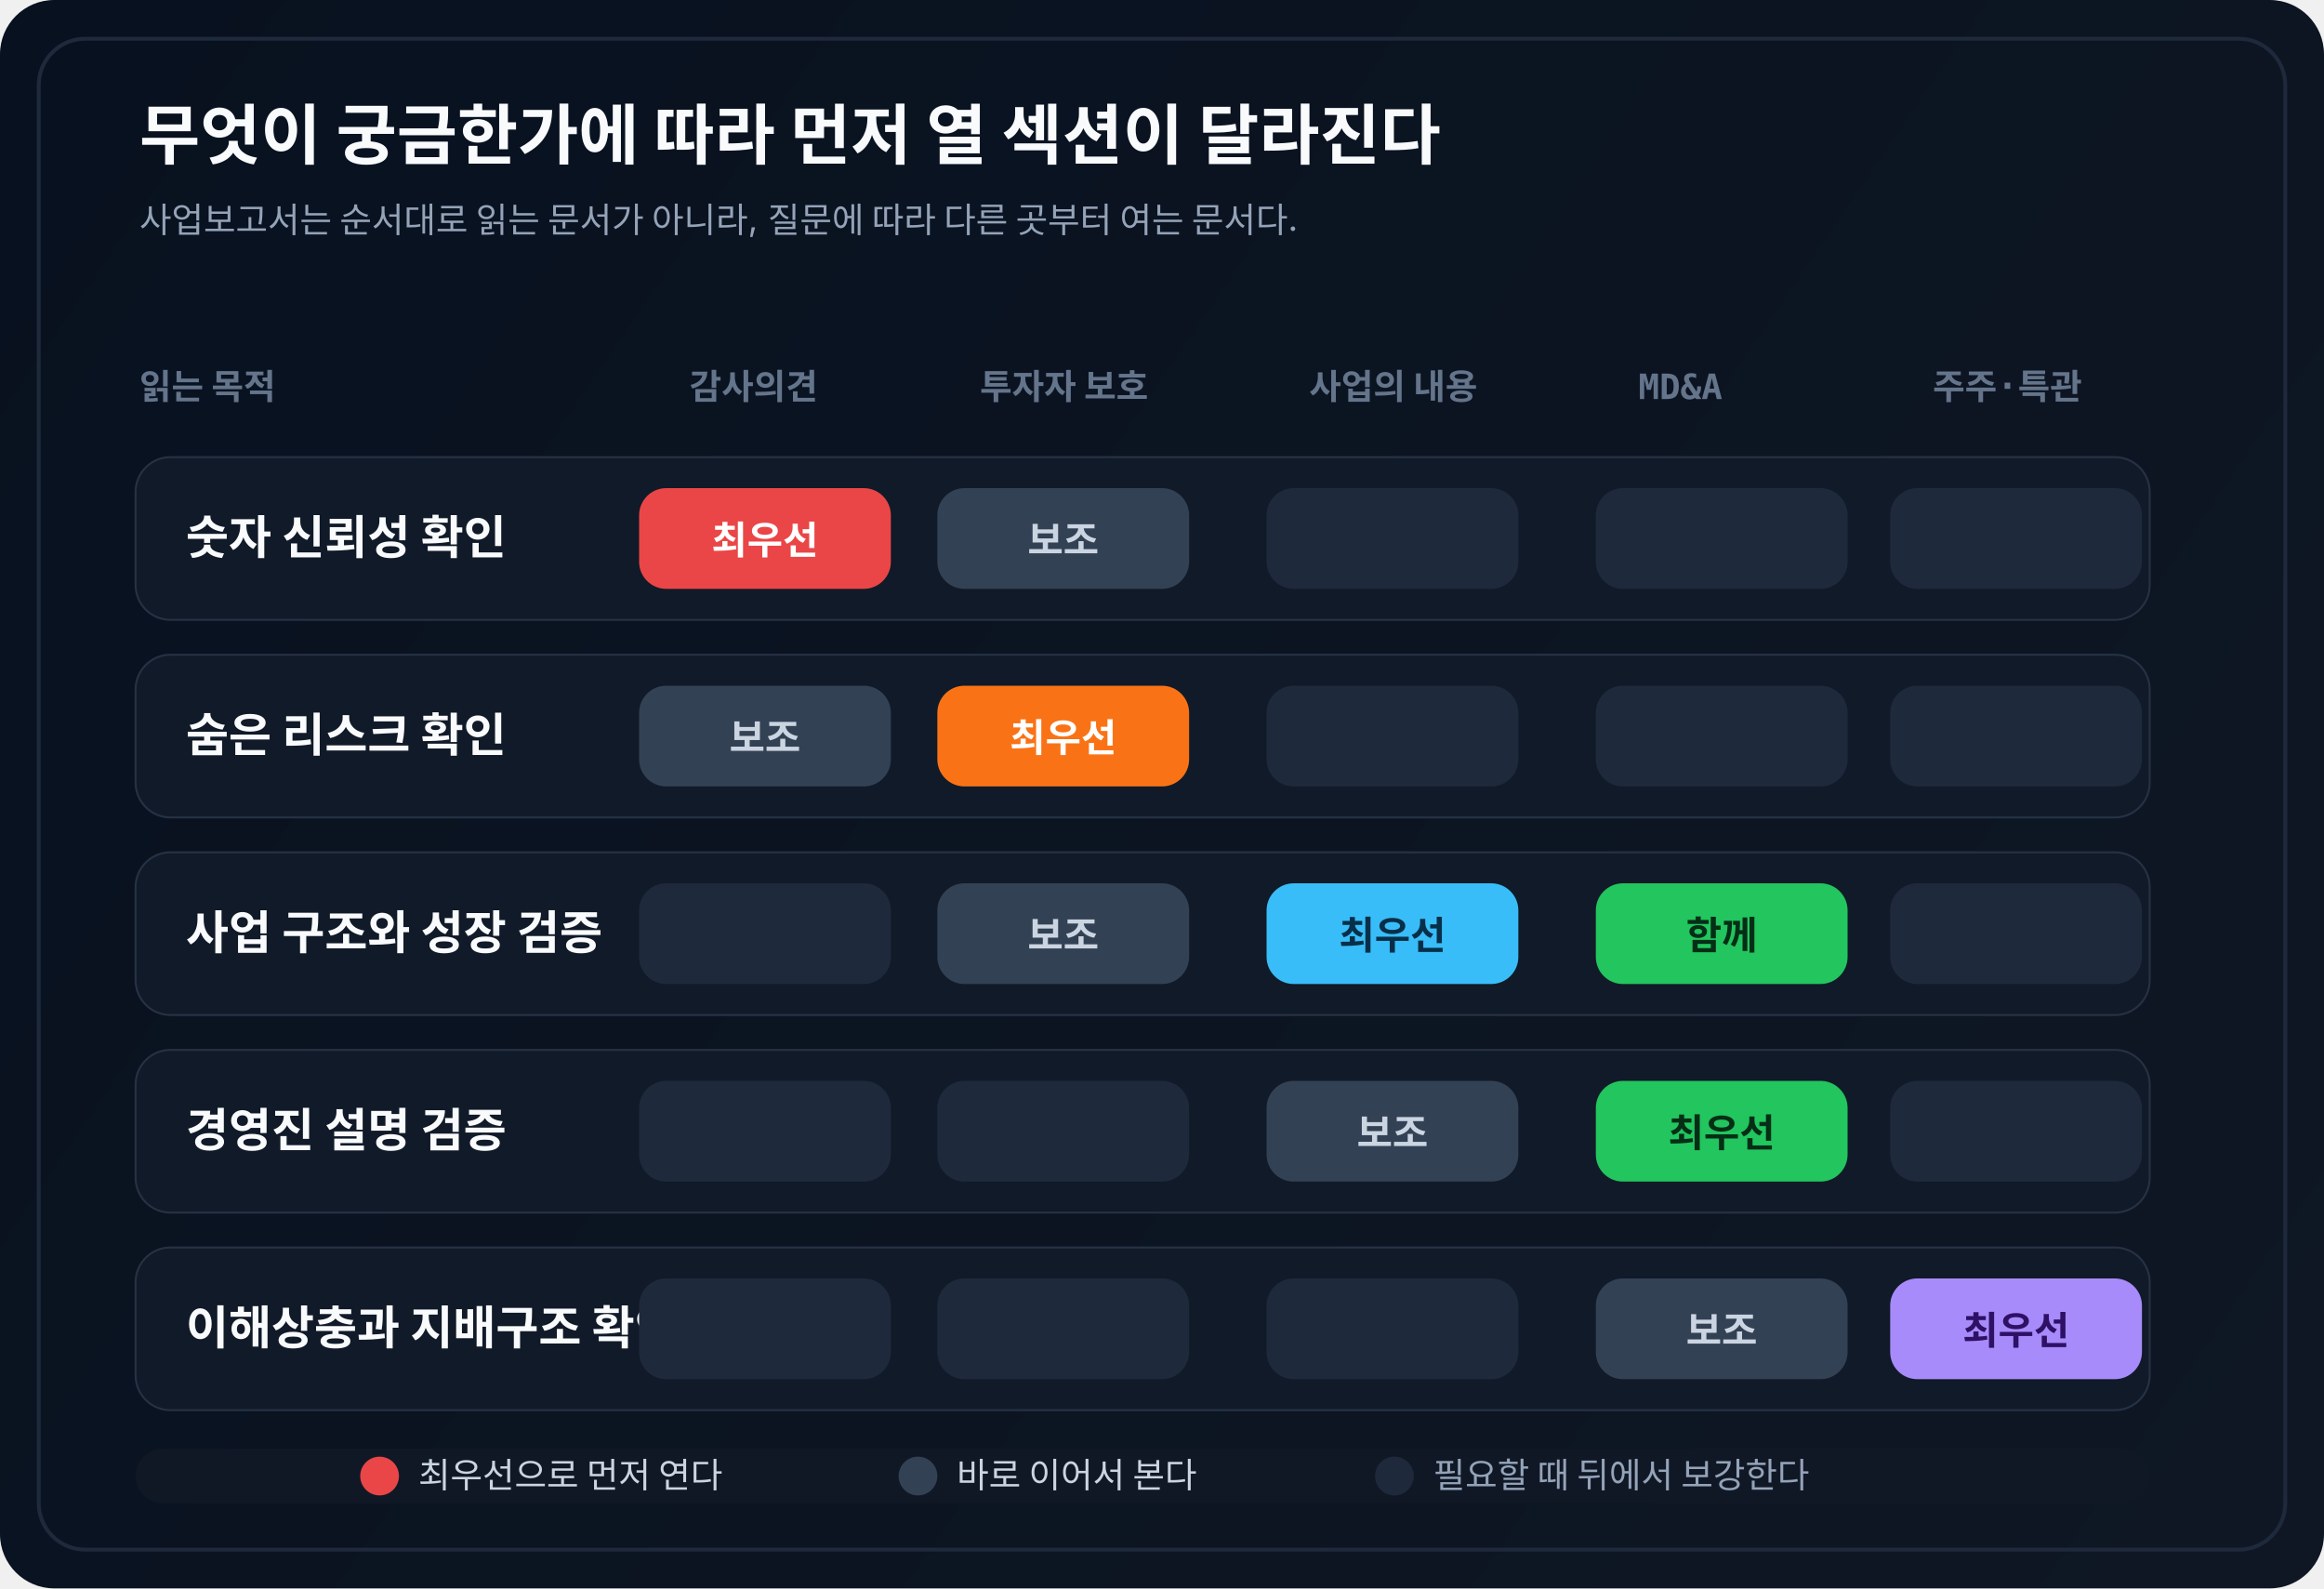
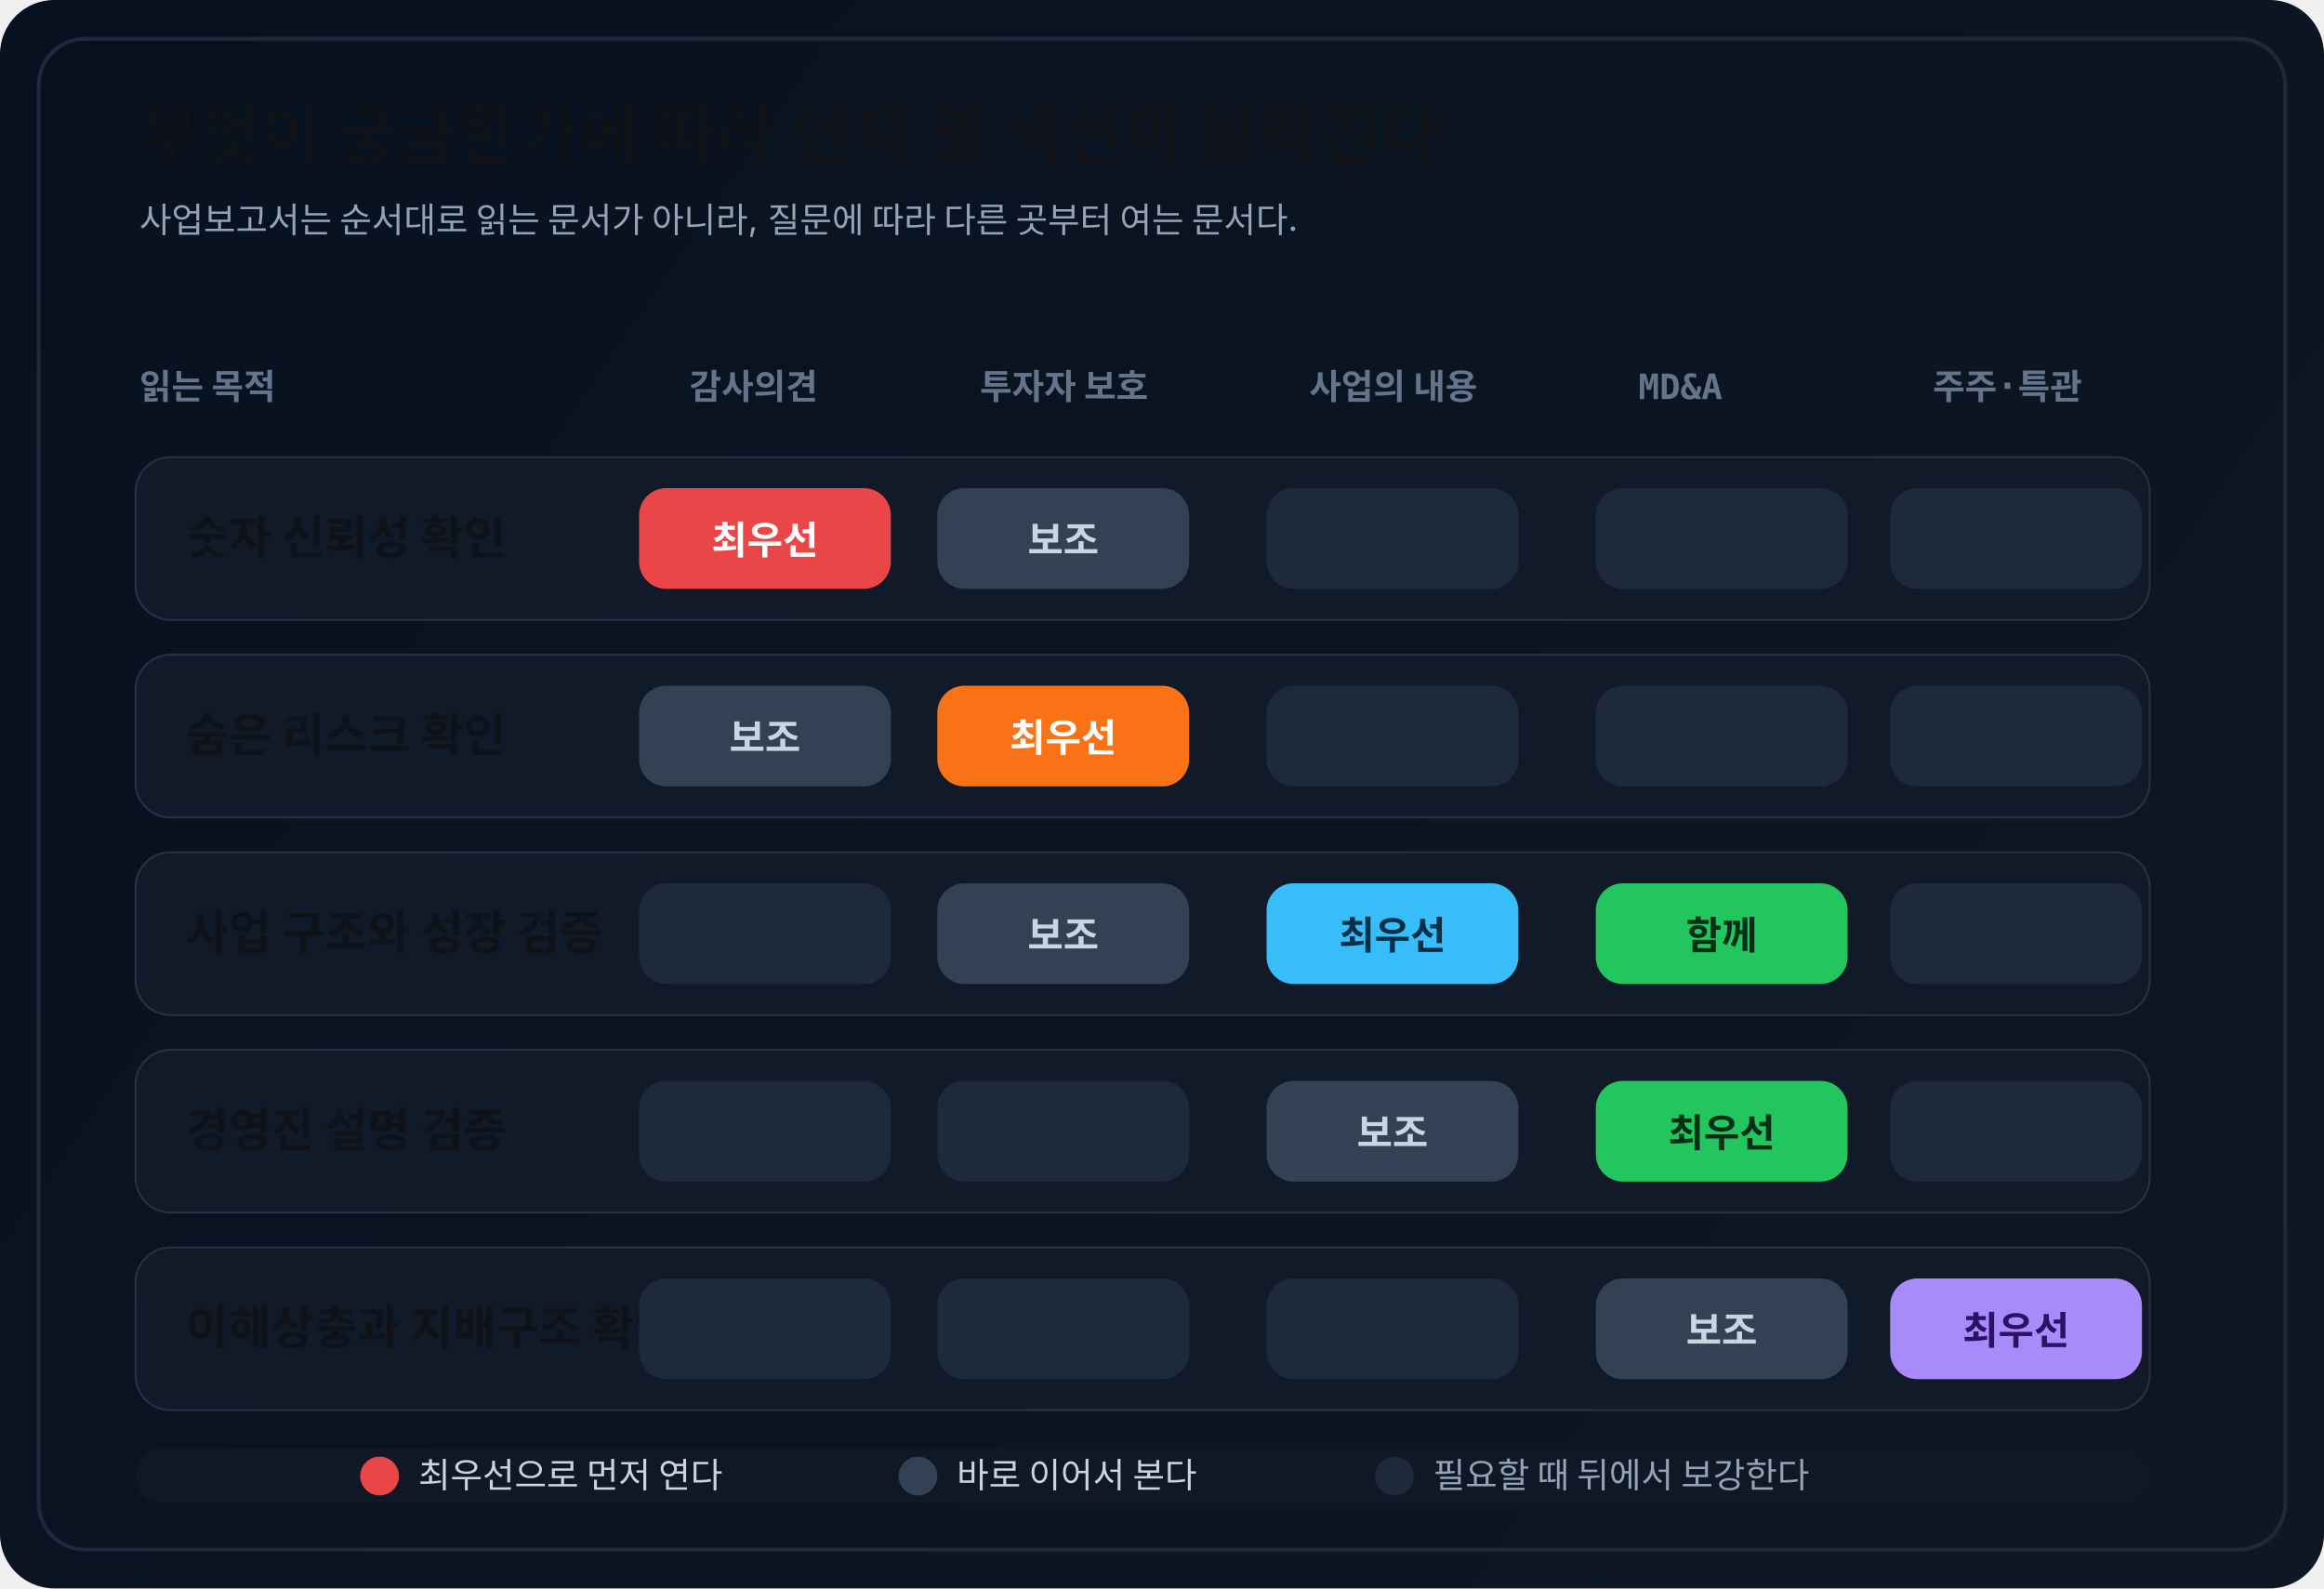
<svg xmlns="http://www.w3.org/2000/svg" viewBox="0 0 1200 820" fill="none" role="img" aria-labelledby="title desc">
  <defs>
    <linearGradient id="bg004b" x1="0" y1="0" x2="1200" y2="820" gradientUnits="userSpaceOnUse">
      <stop offset="0%" stop-color="#08111f" />
      <stop offset="100%" stop-color="#0f1724" />
    </linearGradient>
  </defs>
  <rect width="1200" height="820" rx="28" fill="url(#bg004b)" />
  <rect x="20" y="20" width="1160" height="780" rx="24" stroke="#1e293b" stroke-width="2" />
-   <text x="72" y="82" fill="#f8fafc" font-family="Pretendard, Inter, sans-serif" font-size="34" font-weight="700">무엇이 궁금한가에 따라 먼저 열 섹션이 달라진다</text>
+   <text x="72" y="82" fill="#0f1219" font-family="Pretendard, Inter, sans-serif" font-size="34" font-weight="700">무엇이 궁금한가에 따라 먼저 열 섹션이 달라진다</text>
  <text x="72" y="120" fill="#94a3b8" font-family="Pretendard, Inter, sans-serif" font-size="18">사업보고서는 순서대로 읽는 문서가 아니라, 질문에 따라 다른 곳부터 여는 문서다.</text>
  <text x="72" y="206" fill="#64748b" font-family="JetBrains Mono, monospace" font-size="18" font-weight="700">읽는 목적</text>
  <text x="356" y="206" fill="#64748b" font-family="JetBrains Mono, monospace" font-size="18" font-weight="700">감사의견</text>
  <text x="506" y="206" fill="#64748b" font-family="JetBrains Mono, monospace" font-size="18" font-weight="700">투자자 보호</text>
  <text x="676" y="206" fill="#64748b" font-family="JetBrains Mono, monospace" font-size="18" font-weight="700">사업의 내용</text>
  <text x="846" y="206" fill="#64748b" font-family="JetBrains Mono, monospace" font-size="18" font-weight="700">MD&amp;A</text>
  <text x="998" y="206" fill="#64748b" font-family="JetBrains Mono, monospace" font-size="18" font-weight="700">주주·특관</text>
  <rect x="70" y="236" width="1040" height="84" rx="18" fill="#111a28" stroke="#263244" />
-   <text x="96" y="286" fill="#f8fafc" font-family="Pretendard, Inter, sans-serif" font-size="24" font-weight="700">숫자 신뢰성 확인</text>
+   <text x="96" y="286" fill="#0f1219" font-family="Pretendard, Inter, sans-serif" font-size="24" font-weight="700">숫자 신뢰성 확인</text>
  <rect x="330" y="252" width="130" height="52" rx="14" fill="#ea4647" />
  <text x="395" y="286" text-anchor="middle" fill="#fff" font-family="Pretendard, Inter, sans-serif" font-size="20" font-weight="700">최우선</text>
  <rect x="484" y="252" width="130" height="52" rx="14" fill="#334155" />
  <text x="549" y="286" text-anchor="middle" fill="#cbd5e1" font-family="Pretendard, Inter, sans-serif" font-size="20" font-weight="700">보조</text>
  <rect x="654" y="252" width="130" height="52" rx="14" fill="#1e293b" />
  <rect x="824" y="252" width="130" height="52" rx="14" fill="#1e293b" />
  <rect x="976" y="252" width="130" height="52" rx="14" fill="#1e293b" />
  <rect x="70" y="338" width="1040" height="84" rx="18" fill="#111a28" stroke="#263244" />
-   <text x="96" y="388" fill="#f8fafc" font-family="Pretendard, Inter, sans-serif" font-size="24" font-weight="700">숨은 리스크 확인</text>
+   <text x="96" y="388" fill="#0f1219" font-family="Pretendard, Inter, sans-serif" font-size="24" font-weight="700">숨은 리스크 확인</text>
  <rect x="330" y="354" width="130" height="52" rx="14" fill="#334155" />
  <text x="395" y="388" text-anchor="middle" fill="#cbd5e1" font-family="Pretendard, Inter, sans-serif" font-size="20" font-weight="700">보조</text>
  <rect x="484" y="354" width="130" height="52" rx="14" fill="#f97316" />
  <text x="549" y="388" text-anchor="middle" fill="#fff" font-family="Pretendard, Inter, sans-serif" font-size="20" font-weight="700">최우선</text>
  <rect x="654" y="354" width="130" height="52" rx="14" fill="#1e293b" />
  <rect x="824" y="354" width="130" height="52" rx="14" fill="#1e293b" />
  <rect x="976" y="354" width="130" height="52" rx="14" fill="#1e293b" />
  <rect x="70" y="440" width="1040" height="84" rx="18" fill="#111a28" stroke="#263244" />
-   <text x="96" y="490" fill="#f8fafc" font-family="Pretendard, Inter, sans-serif" font-size="24" font-weight="700">사업 구조와 성장 검증</text>
+   <text x="96" y="490" fill="#0f1219" font-family="Pretendard, Inter, sans-serif" font-size="24" font-weight="700">사업 구조와 성장 검증</text>
  <rect x="330" y="456" width="130" height="52" rx="14" fill="#1e293b" />
  <rect x="484" y="456" width="130" height="52" rx="14" fill="#334155" />
  <text x="549" y="490" text-anchor="middle" fill="#cbd5e1" font-family="Pretendard, Inter, sans-serif" font-size="20" font-weight="700">보조</text>
  <rect x="654" y="456" width="130" height="52" rx="14" fill="#38bdf8" />
  <text x="719" y="490" text-anchor="middle" fill="#082f49" font-family="Pretendard, Inter, sans-serif" font-size="20" font-weight="700">최우선</text>
  <rect x="824" y="456" width="130" height="52" rx="14" fill="#22c55e" />
  <text x="889" y="490" text-anchor="middle" fill="#052e16" font-family="Pretendard, Inter, sans-serif" font-size="20" font-weight="700">함께</text>
  <rect x="976" y="456" width="130" height="52" rx="14" fill="#1e293b" />
  <rect x="70" y="542" width="1040" height="84" rx="18" fill="#111a28" stroke="#263244" />
-   <text x="96" y="592" fill="#f8fafc" font-family="Pretendard, Inter, sans-serif" font-size="24" font-weight="700">경영진 설명 검증</text>
+   <text x="96" y="592" fill="#0f1219" font-family="Pretendard, Inter, sans-serif" font-size="24" font-weight="700">경영진 설명 검증</text>
  <rect x="330" y="558" width="130" height="52" rx="14" fill="#1e293b" />
  <rect x="484" y="558" width="130" height="52" rx="14" fill="#1e293b" />
  <rect x="654" y="558" width="130" height="52" rx="14" fill="#334155" />
  <text x="719" y="592" text-anchor="middle" fill="#cbd5e1" font-family="Pretendard, Inter, sans-serif" font-size="20" font-weight="700">보조</text>
  <rect x="824" y="558" width="130" height="52" rx="14" fill="#22c55e" />
  <text x="889" y="592" text-anchor="middle" fill="#052e16" font-family="Pretendard, Inter, sans-serif" font-size="20" font-weight="700">최우선</text>
  <rect x="976" y="558" width="130" height="52" rx="14" fill="#1e293b" />
  <rect x="70" y="644" width="1040" height="84" rx="18" fill="#111a28" stroke="#263244" />
-   <text x="96" y="694" fill="#f8fafc" font-family="Pretendard, Inter, sans-serif" font-size="24" font-weight="700">이해상충과 지배구조 확인</text>
+   <text x="96" y="694" fill="#0f1219" font-family="Pretendard, Inter, sans-serif" font-size="24" font-weight="700">이해상충과 지배구조 확인</text>
  <rect x="330" y="660" width="130" height="52" rx="14" fill="#1e293b" />
  <rect x="484" y="660" width="130" height="52" rx="14" fill="#1e293b" />
  <rect x="654" y="660" width="130" height="52" rx="14" fill="#1e293b" />
  <rect x="824" y="660" width="130" height="52" rx="14" fill="#334155" />
  <text x="889" y="694" text-anchor="middle" fill="#cbd5e1" font-family="Pretendard, Inter, sans-serif" font-size="20" font-weight="700">보조</text>
  <rect x="976" y="660" width="130" height="52" rx="14" fill="#a78bfa" />
  <text x="1041" y="694" text-anchor="middle" fill="#2e1065" font-family="Pretendard, Inter, sans-serif" font-size="20" font-weight="700">최우선</text>
  <rect x="70" y="748" width="1040" height="28" rx="14" fill="#101826" />
  <circle cx="196" cy="762" r="10" fill="#ea4647" />
  <text x="216" y="768" fill="#cbd5e1" font-family="Pretendard, Inter, sans-serif" font-size="18">최우선으로 먼저 연다</text>
  <circle cx="474" cy="762" r="10" fill="#334155" />
  <text x="494" y="768" fill="#cbd5e1" font-family="Pretendard, Inter, sans-serif" font-size="18">바로 이어서 본다</text>
  <circle cx="720" cy="762" r="10" fill="#1e293b" />
  <text x="740" y="768" fill="#94a3b8" font-family="Pretendard, Inter, sans-serif" font-size="18">필요할 때 뒤에서 보강한다</text>
</svg>
